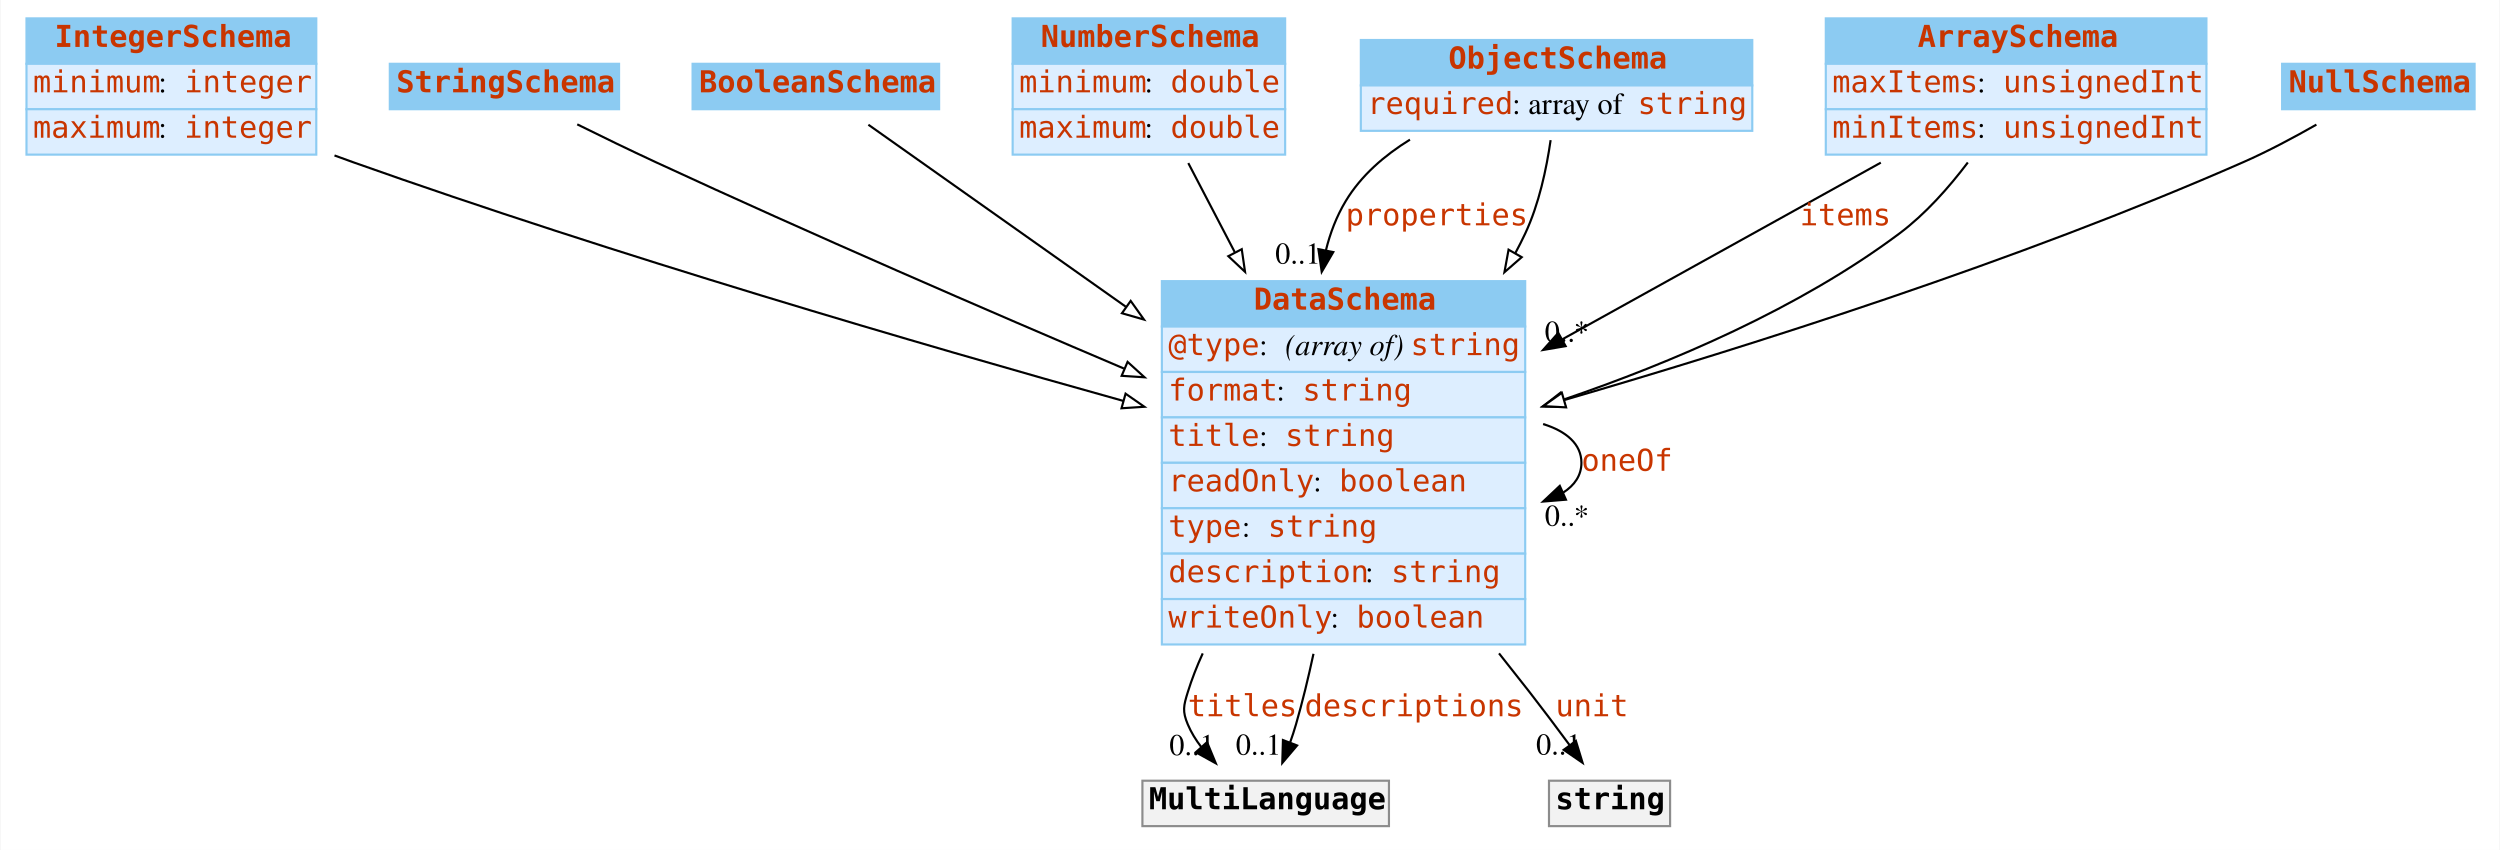
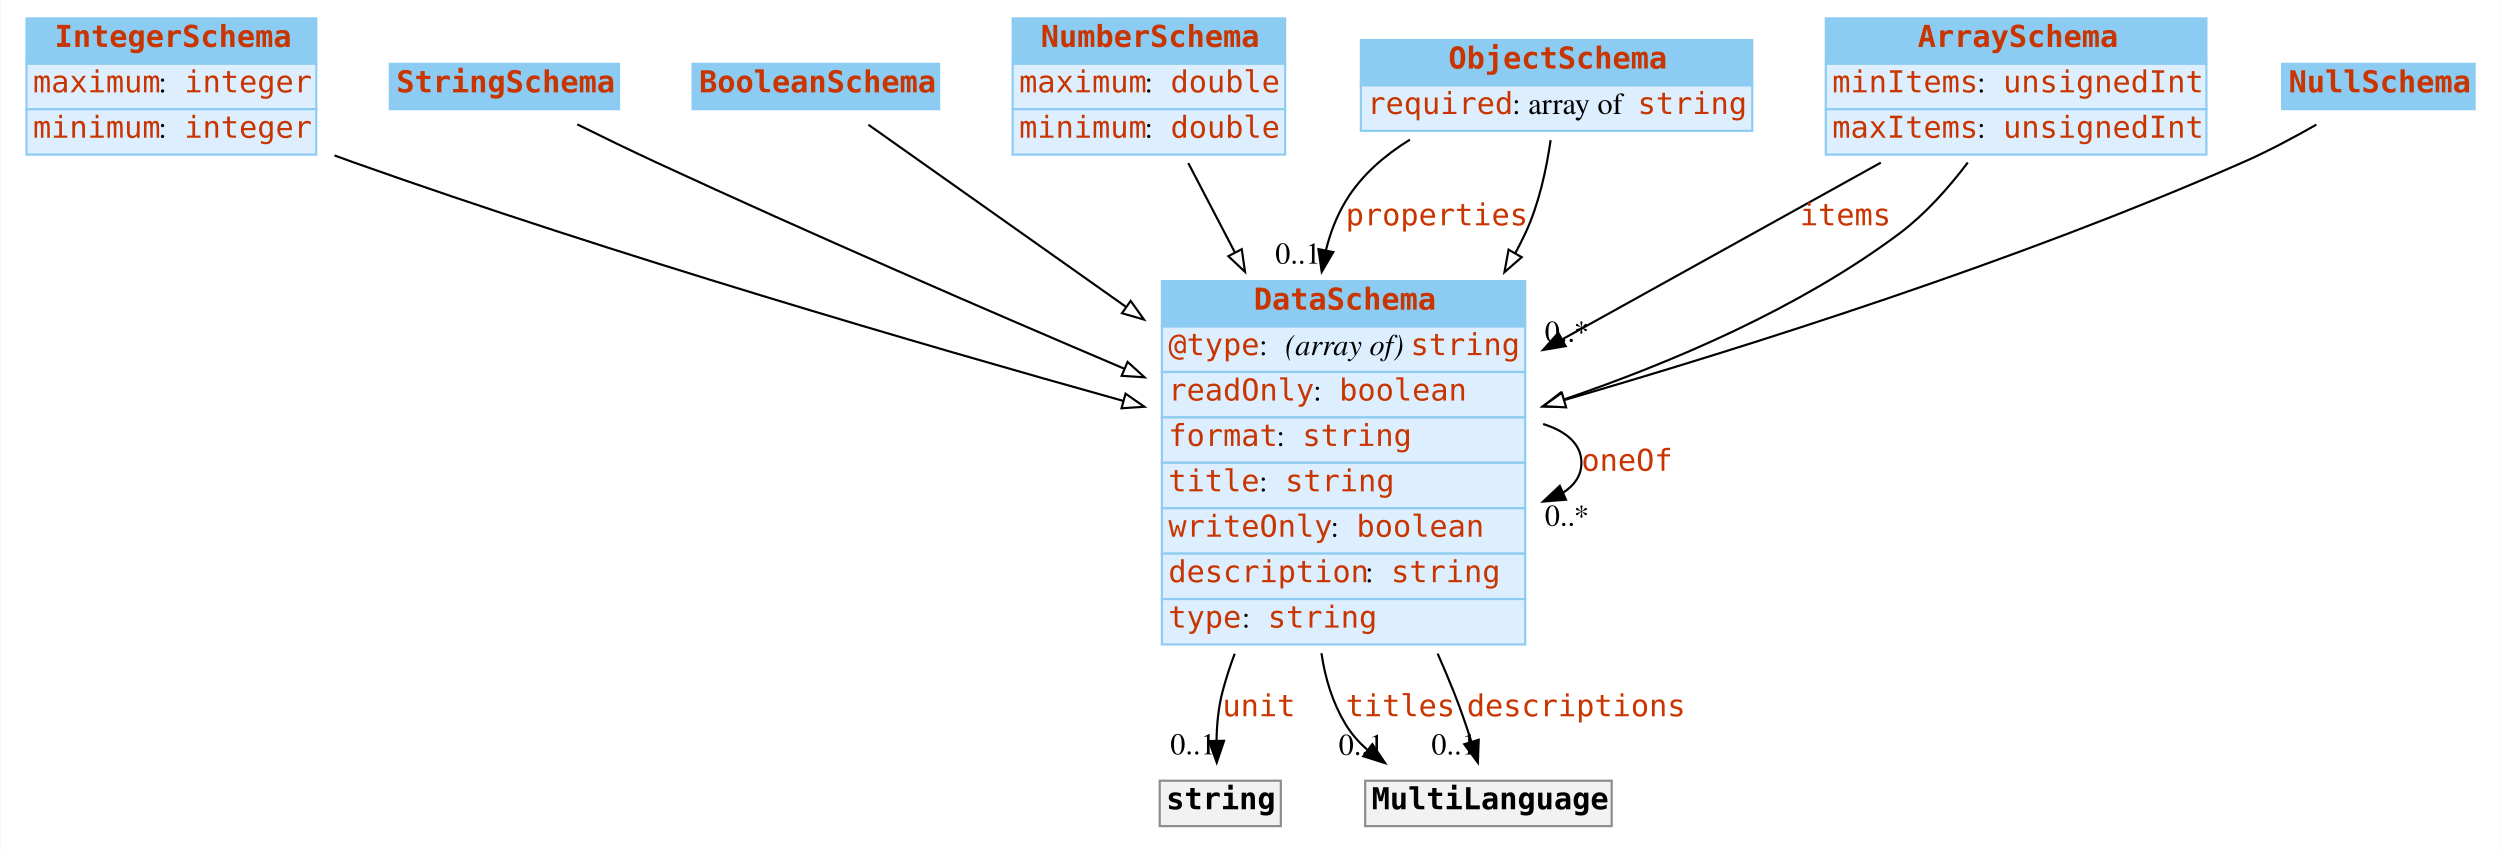
<svg xmlns="http://www.w3.org/2000/svg" width="1156pt" height="393pt" viewBox="0.00 0.00 1155.50 393.00">
  <g id="graph0" class="graph" transform="scale(1 1) rotate(0) translate(4 389)">
    <polygon fill="white" stroke="none" points="-4,4 -4,-389 1151.5,-389 1151.5,4 -4,4" />
    <g id="node1" class="node">
      <polygon fill="#8ccbf2" stroke="none" points="8,-359.5 8,-380.5 142,-380.5 142,-359.5 8,-359.5" />
      <polygon fill="none" stroke="#8ccbf2" points="8,-359.5 8,-380.5 142,-380.5 142,-359.5 8,-359.5" />
      <text text-anchor="start" x="21" y="-367.3" font-family="mono" font-weight="bold" font-size="14.00" fill="#c83500">IntegerSchema</text>
      <polygon fill="#ddeeff" stroke="none" points="8,-338.5 8,-359.5 142,-359.5 142,-338.5 8,-338.5" />
      <polygon fill="none" stroke="#8ccbf2" points="8,-338.5 8,-359.5 142,-359.5 142,-338.5 8,-338.5" />
-       <text text-anchor="start" x="11" y="-346.3" font-family="mono" font-size="14.00" fill="#c83500">minimum</text>
+       <text text-anchor="start" x="11" y="-346.3" font-family="mono" font-size="14.00" fill="#c83500">maximum</text>
      <text text-anchor="start" x="69" y="-346.3" font-family="Times,serif" font-size="14.00"> : </text>
      <text text-anchor="start" x="81" y="-346.3" font-family="mono" font-size="14.00" fill="#c83500">integer</text>
      <polygon fill="#ddeeff" stroke="none" points="8,-317.5 8,-338.5 142,-338.5 142,-317.5 8,-317.5" />
      <polygon fill="none" stroke="#8ccbf2" points="8,-317.5 8,-338.5 142,-338.5 142,-317.5 8,-317.5" />
-       <text text-anchor="start" x="11" y="-325.3" font-family="mono" font-size="14.00" fill="#c83500">maximum</text>
+       <text text-anchor="start" x="11" y="-325.3" font-family="mono" font-size="14.00" fill="#c83500">minimum</text>
      <text text-anchor="start" x="69" y="-325.3" font-family="Times,serif" font-size="14.00"> : </text>
      <text text-anchor="start" x="81" y="-325.3" font-family="mono" font-size="14.00" fill="#c83500">integer</text>
    </g>
    <g id="node8" class="node">
      <polygon fill="#8ccbf2" stroke="none" points="533,-238 533,-259 701,-259 701,-238 533,-238" />
      <polygon fill="none" stroke="#8ccbf2" points="533,-238 533,-259 701,-259 701,-238 533,-238" />
      <text text-anchor="start" x="575.5" y="-245.8" font-family="mono" font-weight="bold" font-size="14.00" fill="#c83500">DataSchema</text>
      <polygon fill="#ddeeff" stroke="none" points="533,-217 533,-238 701,-238 701,-217 533,-217" />
      <polygon fill="none" stroke="#8ccbf2" points="533,-217 533,-238 701,-238 701,-217 533,-217" />
      <text text-anchor="start" x="536" y="-224.8" font-family="mono" font-size="14.00" fill="#c83500">@type</text>
      <text text-anchor="start" x="578" y="-224.8" font-family="Times,serif" font-size="14.00"> : </text>
      <text text-anchor="start" x="590" y="-224.8" font-family="Times,serif" font-style="italic" font-size="14.00">(array of) </text>
      <text text-anchor="start" x="648" y="-224.8" font-family="mono" font-size="14.00" fill="#c83500">string</text>
      <polygon fill="#ddeeff" stroke="none" points="533,-196 533,-217 701,-217 701,-196 533,-196" />
      <polygon fill="none" stroke="#8ccbf2" points="533,-196 533,-217 701,-217 701,-196 533,-196" />
-       <text text-anchor="start" x="536" y="-203.8" font-family="mono" font-size="14.00" fill="#c83500">format</text>
-       <text text-anchor="start" x="586" y="-203.8" font-family="Times,serif" font-size="14.00"> : </text>
-       <text text-anchor="start" x="598" y="-203.8" font-family="mono" font-size="14.00" fill="#c83500">string</text>
+       <text text-anchor="start" x="536" y="-203.8" font-family="mono" font-size="14.00" fill="#c83500">readOnly</text>
+       <text text-anchor="start" x="603" y="-203.8" font-family="Times,serif" font-size="14.00"> : </text>
+       <text text-anchor="start" x="615" y="-203.8" font-family="mono" font-size="14.00" fill="#c83500">boolean</text>
      <polygon fill="#ddeeff" stroke="none" points="533,-175 533,-196 701,-196 701,-175 533,-175" />
      <polygon fill="none" stroke="#8ccbf2" points="533,-175 533,-196 701,-196 701,-175 533,-175" />
-       <text text-anchor="start" x="536" y="-182.8" font-family="mono" font-size="14.00" fill="#c83500">title</text>
-       <text text-anchor="start" x="578" y="-182.8" font-family="Times,serif" font-size="14.00"> : </text>
-       <text text-anchor="start" x="590" y="-182.8" font-family="mono" font-size="14.00" fill="#c83500">string</text>
+       <text text-anchor="start" x="536" y="-182.8" font-family="mono" font-size="14.00" fill="#c83500">format</text>
+       <text text-anchor="start" x="586" y="-182.8" font-family="Times,serif" font-size="14.00"> : </text>
+       <text text-anchor="start" x="598" y="-182.8" font-family="mono" font-size="14.00" fill="#c83500">string</text>
      <polygon fill="#ddeeff" stroke="none" points="533,-154 533,-175 701,-175 701,-154 533,-154" />
      <polygon fill="none" stroke="#8ccbf2" points="533,-154 533,-175 701,-175 701,-154 533,-154" />
-       <text text-anchor="start" x="536" y="-161.8" font-family="mono" font-size="14.00" fill="#c83500">readOnly</text>
-       <text text-anchor="start" x="603" y="-161.8" font-family="Times,serif" font-size="14.00"> : </text>
-       <text text-anchor="start" x="615" y="-161.8" font-family="mono" font-size="14.00" fill="#c83500">boolean</text>
+       <text text-anchor="start" x="536" y="-161.8" font-family="mono" font-size="14.00" fill="#c83500">title</text>
+       <text text-anchor="start" x="578" y="-161.8" font-family="Times,serif" font-size="14.00"> : </text>
+       <text text-anchor="start" x="590" y="-161.8" font-family="mono" font-size="14.00" fill="#c83500">string</text>
      <polygon fill="#ddeeff" stroke="none" points="533,-133 533,-154 701,-154 701,-133 533,-133" />
      <polygon fill="none" stroke="#8ccbf2" points="533,-133 533,-154 701,-154 701,-133 533,-133" />
-       <text text-anchor="start" x="536" y="-140.8" font-family="mono" font-size="14.00" fill="#c83500">type</text>
-       <text text-anchor="start" x="570" y="-140.8" font-family="Times,serif" font-size="14.00"> : </text>
-       <text text-anchor="start" x="582" y="-140.8" font-family="mono" font-size="14.00" fill="#c83500">string</text>
+       <text text-anchor="start" x="536" y="-140.8" font-family="mono" font-size="14.00" fill="#c83500">writeOnly</text>
+       <text text-anchor="start" x="611" y="-140.8" font-family="Times,serif" font-size="14.00"> : </text>
+       <text text-anchor="start" x="623" y="-140.8" font-family="mono" font-size="14.00" fill="#c83500">boolean</text>
      <polygon fill="#ddeeff" stroke="none" points="533,-112 533,-133 701,-133 701,-112 533,-112" />
      <polygon fill="none" stroke="#8ccbf2" points="533,-112 533,-133 701,-133 701,-112 533,-112" />
      <text text-anchor="start" x="536" y="-119.8" font-family="mono" font-size="14.00" fill="#c83500">description</text>
      <text text-anchor="start" x="627" y="-119.8" font-family="Times,serif" font-size="14.00"> : </text>
      <text text-anchor="start" x="639" y="-119.8" font-family="mono" font-size="14.00" fill="#c83500">string</text>
      <polygon fill="#ddeeff" stroke="none" points="533,-91 533,-112 701,-112 701,-91 533,-91" />
      <polygon fill="none" stroke="#8ccbf2" points="533,-91 533,-112 701,-112 701,-91 533,-91" />
-       <text text-anchor="start" x="536" y="-98.8" font-family="mono" font-size="14.00" fill="#c83500">writeOnly</text>
-       <text text-anchor="start" x="611" y="-98.8" font-family="Times,serif" font-size="14.00"> : </text>
-       <text text-anchor="start" x="623" y="-98.8" font-family="mono" font-size="14.00" fill="#c83500">boolean</text>
+       <text text-anchor="start" x="536" y="-98.8" font-family="mono" font-size="14.00" fill="#c83500">type</text>
+       <text text-anchor="start" x="570" y="-98.8" font-family="Times,serif" font-size="14.00"> : </text>
+       <text text-anchor="start" x="582" y="-98.8" font-family="mono" font-size="14.00" fill="#c83500">string</text>
    </g>
-     <g id="edge9" class="edge">
+     <g id="edge7" class="edge">
      <path fill="none" stroke="black" d="M150.423,-317.119C153.311,-316.046 156.177,-315.002 159,-314 279.933,-271.06 421.752,-229.676 515.176,-203.616" />
      <polygon fill="white" stroke="black" points="516.215,-206.961 524.91,-200.908 514.338,-200.217 516.215,-206.961" />
    </g>
    <g id="node2" class="node">
      <polygon fill="#8ccbf2" stroke="none" points="176,-338.5 176,-359.5 282,-359.5 282,-338.5 176,-338.5" />
      <polygon fill="none" stroke="#8ccbf2" points="176,-338.5 176,-359.5 282,-359.5 282,-338.5 176,-338.5" />
      <text text-anchor="start" x="179" y="-346.3" font-family="mono" font-weight="bold" font-size="14.00" fill="#c83500">StringSchema</text>
    </g>
    <g id="edge13" class="edge">
      <path fill="none" stroke="black" d="M262.665,-331.497C274.136,-325.813 287.074,-319.522 299,-314 370.814,-280.745 452.757,-245.242 515.474,-218.575" />
      <polygon fill="white" stroke="black" points="517.141,-221.67 524.977,-214.539 514.405,-215.226 517.141,-221.67" />
    </g>
    <g id="node3" class="node">
      <polygon fill="#8ccbf2" stroke="none" points="316,-338.5 316,-359.5 430,-359.5 430,-338.5 316,-338.5" />
      <polygon fill="none" stroke="#8ccbf2" points="316,-338.5 316,-359.5 430,-359.5 430,-338.5 316,-338.5" />
      <text text-anchor="start" x="319" y="-346.3" font-family="mono" font-weight="bold" font-size="14.00" fill="#c83500">BooleanSchema</text>
    </g>
-     <g id="edge10" class="edge">
+     <g id="edge11" class="edge">
      <path fill="none" stroke="black" d="M397.288,-331.329C425.145,-311.635 472.619,-278.073 516.324,-247.174" />
      <polygon fill="white" stroke="black" points="518.576,-249.869 524.721,-241.238 514.535,-244.153 518.576,-249.869" />
    </g>
    <g id="node4" class="node">
      <polygon fill="#8ccbf2" stroke="none" points="464,-359.5 464,-380.5 590,-380.5 590,-359.5 464,-359.5" />
      <polygon fill="none" stroke="#8ccbf2" points="464,-359.5 464,-380.5 590,-380.5 590,-359.5 464,-359.5" />
      <text text-anchor="start" x="477" y="-367.3" font-family="mono" font-weight="bold" font-size="14.00" fill="#c83500">NumberSchema</text>
      <polygon fill="#ddeeff" stroke="none" points="464,-338.5 464,-359.5 590,-359.5 590,-338.5 464,-338.5" />
      <polygon fill="none" stroke="#8ccbf2" points="464,-338.5 464,-359.5 590,-359.5 590,-338.5 464,-338.5" />
-       <text text-anchor="start" x="467" y="-346.3" font-family="mono" font-size="14.00" fill="#c83500">minimum</text>
+       <text text-anchor="start" x="467" y="-346.3" font-family="mono" font-size="14.00" fill="#c83500">maximum</text>
      <text text-anchor="start" x="525" y="-346.3" font-family="Times,serif" font-size="14.00"> : </text>
      <text text-anchor="start" x="537" y="-346.3" font-family="mono" font-size="14.00" fill="#c83500">double</text>
      <polygon fill="#ddeeff" stroke="none" points="464,-317.5 464,-338.5 590,-338.5 590,-317.5 464,-317.5" />
      <polygon fill="none" stroke="#8ccbf2" points="464,-317.5 464,-338.5 590,-338.5 590,-317.5 464,-317.5" />
-       <text text-anchor="start" x="467" y="-325.3" font-family="mono" font-size="14.00" fill="#c83500">maximum</text>
+       <text text-anchor="start" x="467" y="-325.3" font-family="mono" font-size="14.00" fill="#c83500">minimum</text>
      <text text-anchor="start" x="525" y="-325.3" font-family="Times,serif" font-size="14.00"> : </text>
      <text text-anchor="start" x="537" y="-325.3" font-family="mono" font-size="14.00" fill="#c83500">double</text>
    </g>
-     <g id="edge7" class="edge">
+     <g id="edge8" class="edge">
      <path fill="none" stroke="black" d="M545.213,-313.592C551.551,-301.445 559.003,-287.161 566.665,-272.476" />
      <polygon fill="white" stroke="black" points="569.931,-273.781 571.454,-263.296 563.725,-270.543 569.931,-273.781" />
    </g>
    <g id="node5" class="node">
      <polygon fill="#8ccbf2" stroke="none" points="625,-349.5 625,-370.5 806,-370.5 806,-349.5 625,-349.5" />
      <polygon fill="none" stroke="#8ccbf2" points="625,-349.5 625,-370.5 806,-370.5 806,-349.5 625,-349.5" />
      <text text-anchor="start" x="665.5" y="-357.3" font-family="mono" font-weight="bold" font-size="14.00" fill="#c83500">ObjectSchema</text>
      <polygon fill="#ddeeff" stroke="none" points="625,-328.5 625,-349.5 806,-349.5 806,-328.5 625,-328.5" />
      <polygon fill="none" stroke="#8ccbf2" points="625,-328.5 625,-349.5 806,-349.5 806,-328.5 625,-328.5" />
      <text text-anchor="start" x="628" y="-336.3" font-family="mono" font-size="14.00" fill="#c83500">required</text>
      <text text-anchor="start" x="695" y="-336.3" font-family="Times,serif" font-size="14.00"> : array of </text>
      <text text-anchor="start" x="753" y="-336.3" font-family="mono" font-size="14.00" fill="#c83500">string</text>
    </g>
    <g id="edge1" class="edge">
      <path fill="none" stroke="black" d="M647.716,-324.433C635.888,-317.136 625.106,-307.814 618,-296 613.763,-288.956 610.808,-281.232 608.841,-273.206" />
      <polygon fill="black" stroke="black" points="612.257,-272.439 606.912,-263.291 605.386,-273.776 612.257,-272.439" />
      <text text-anchor="start" x="618" y="-284.8" font-family="mono" font-size="14.00" fill="#c83500">properties</text>
      <text text-anchor="middle" x="595.912" y="-267.091" font-family="Times,serif" font-size="14.00">0..1</text>
    </g>
-     <g id="edge12" class="edge">
+     <g id="edge10" class="edge">
      <path fill="none" stroke="black" d="M712.756,-324.198C710.854,-310.948 707.367,-294.538 701,-281 699.584,-277.99 698.066,-274.989 696.46,-272.007" />
      <polygon fill="white" stroke="black" points="699.39,-270.079 691.4,-263.122 693.308,-273.543 699.39,-270.079" />
    </g>
    <g id="node6" class="node">
      <polygon fill="#8ccbf2" stroke="none" points="840,-359.5 840,-380.5 1016,-380.5 1016,-359.5 840,-359.5" />
      <polygon fill="none" stroke="#8ccbf2" points="840,-359.5 840,-380.5 1016,-380.5 1016,-359.5 840,-359.5" />
      <text text-anchor="start" x="882.5" y="-367.3" font-family="mono" font-weight="bold" font-size="14.00" fill="#c83500">ArraySchema</text>
      <polygon fill="#ddeeff" stroke="none" points="840,-338.5 840,-359.5 1016,-359.5 1016,-338.5 840,-338.5" />
      <polygon fill="none" stroke="#8ccbf2" points="840,-338.5 840,-359.5 1016,-359.5 1016,-338.5 840,-338.5" />
-       <text text-anchor="start" x="843" y="-346.3" font-family="mono" font-size="14.00" fill="#c83500">maxItems</text>
+       <text text-anchor="start" x="843" y="-346.3" font-family="mono" font-size="14.00" fill="#c83500">minItems</text>
      <text text-anchor="start" x="910" y="-346.3" font-family="Times,serif" font-size="14.00"> : </text>
      <text text-anchor="start" x="922" y="-346.3" font-family="mono" font-size="14.00" fill="#c83500">unsignedInt</text>
      <polygon fill="#ddeeff" stroke="none" points="840,-317.5 840,-338.5 1016,-338.5 1016,-317.5 840,-317.5" />
      <polygon fill="none" stroke="#8ccbf2" points="840,-317.5 840,-338.5 1016,-338.5 1016,-317.5 840,-317.5" />
-       <text text-anchor="start" x="843" y="-325.3" font-family="mono" font-size="14.00" fill="#c83500">minItems</text>
+       <text text-anchor="start" x="843" y="-325.3" font-family="mono" font-size="14.00" fill="#c83500">maxItems</text>
      <text text-anchor="start" x="910" y="-325.3" font-family="Times,serif" font-size="14.00"> : </text>
      <text text-anchor="start" x="922" y="-325.3" font-family="mono" font-size="14.00" fill="#c83500">unsignedInt</text>
    </g>
    <g id="edge2" class="edge">
      <path fill="none" stroke="black" d="M865.439,-313.8C823.275,-290.413 766.712,-259.04 718.209,-232.137" />
      <polygon fill="black" stroke="black" points="719.694,-228.958 709.251,-227.168 716.298,-235.079 719.694,-228.958" />
      <text text-anchor="start" x="828" y="-284.8" font-family="mono" font-size="14.00" fill="#c83500">items</text>
      <text text-anchor="middle" x="720.251" y="-230.968" font-family="Times,serif" font-size="14.00">0..*</text>
    </g>
-     <g id="edge8" class="edge">
+     <g id="edge9" class="edge">
      <path fill="none" stroke="black" d="M905.672,-313.863C896.889,-302.251 886.02,-289.986 874,-281 827.761,-246.432 768.529,-221.225 718.585,-204.187" />
      <polygon fill="white" stroke="black" points="719.644,-200.851 709.05,-200.995 717.421,-207.489 719.644,-200.851" />
    </g>
    <g id="node7" class="node">
      <polygon fill="#8ccbf2" stroke="none" points="1051,-338.5 1051,-359.5 1140,-359.5 1140,-338.5 1051,-338.5" />
      <polygon fill="none" stroke="#8ccbf2" points="1051,-338.5 1051,-359.5 1140,-359.5 1140,-338.5 1051,-338.5" />
      <text text-anchor="start" x="1054" y="-346.3" font-family="mono" font-weight="bold" font-size="14.00" fill="#c83500">NullSchema</text>
    </g>
-     <g id="edge11" class="edge">
+     <g id="edge12" class="edge">
      <path fill="none" stroke="black" d="M1066.86,-331.378C1056.44,-325.431 1044.39,-319.005 1033,-314 928.862,-268.237 804.495,-228.863 719.033,-204.022" />
      <polygon fill="white" stroke="black" points="719.907,-200.631 709.328,-201.215 717.962,-207.356 719.907,-200.631" />
    </g>
    <g id="edge5" class="edge">
      <path fill="none" stroke="black" d="M709.282,-192.923C720.016,-189.615 727,-183.641 727,-175 727,-169.195 723.848,-164.593 718.523,-161.195" />
      <polygon fill="black" stroke="black" points="719.841,-157.95 709.282,-157.077 716.992,-164.344 719.841,-157.95" />
      <text text-anchor="start" x="727" y="-171.3" font-family="mono" font-size="14.00" fill="#c83500">oneOf</text>
      <text text-anchor="middle" x="720.282" y="-145.877" font-family="Times,serif" font-size="14.00">0..*</text>
    </g>
    <g id="node9" class="node">
-       <polygon fill="#f2f2f2" stroke="none" points="524,-7 524,-28 638,-28 638,-7 524,-7" />
-       <polygon fill="none" stroke="#8c8c8c" points="524,-7 524,-28 638,-28 638,-7 524,-7" />
-       <text text-anchor="start" x="527" y="-14.8" font-family="mono" font-weight="bold" font-size="14.00">MultiLanguage</text>
+       <polygon fill="#f2f2f2" stroke="none" points="532,-7 532,-28 588,-28 588,-7 532,-7" />
+       <polygon fill="none" stroke="#8c8c8c" points="532,-7 532,-28 588,-28 588,-7 532,-7" />
+       <text text-anchor="start" x="535" y="-14.8" font-family="mono" font-weight="bold" font-size="14.00">string</text>
    </g>
    <g id="edge3" class="edge">
-       <path fill="none" stroke="black" d="M551.897,-86.87C549.207,-80.996 546.865,-75.017 545,-69 543.026,-62.632 542.405,-60.141 545,-54 546.558,-50.311 548.717,-46.819 551.209,-43.573" />
-       <polygon fill="black" stroke="black" points="553.892,-45.823 557.943,-36.034 548.671,-41.16 553.892,-45.823" />
-       <text text-anchor="start" x="545" y="-57.8" font-family="mono" font-size="14.00" fill="#c83500">titles</text>
-       <text text-anchor="middle" x="546.943" y="-39.834" font-family="Times,serif" font-size="14.00">0..1</text>
+       <path fill="none" stroke="black" d="M566.67,-86.712C564.464,-80.83 562.537,-74.898 561,-69 559.125,-61.805 558.392,-53.828 558.248,-46.398" />
+       <polygon fill="black" stroke="black" points="561.747,-46.441 558.377,-36.396 554.748,-46.35 561.747,-46.441" />
+       <text text-anchor="start" x="561" y="-57.8" font-family="mono" font-size="14.00" fill="#c83500">unit</text>
+       <text text-anchor="middle" x="547.377" y="-40.196" font-family="Times,serif" font-size="14.00">0..1</text>
+     </g>
+     <g id="node10" class="node">
+       <polygon fill="#f2f2f2" stroke="none" points="627,-7 627,-28 741,-28 741,-7 627,-7" />
+       <polygon fill="none" stroke="#8c8c8c" points="627,-7 627,-28 741,-28 741,-7 627,-7" />
+       <text text-anchor="start" x="630" y="-14.8" font-family="mono" font-weight="bold" font-size="14.00">MultiLanguage</text>
    </g>
    <g id="edge4" class="edge">
-       <path fill="none" stroke="black" d="M603.102,-86.679C600.722,-75.6 598.024,-64.48 595,-54 594.201,-51.229 593.262,-48.376 592.255,-45.55" />
-       <polygon fill="black" stroke="black" points="595.522,-44.293 588.675,-36.208 588.985,-46.798 595.522,-44.293" />
-       <text text-anchor="start" x="599" y="-57.8" font-family="mono" font-size="14.00" fill="#c83500">descriptions</text>
-       <text text-anchor="middle" x="577.675" y="-40.008" font-family="Times,serif" font-size="14.00">0..1</text>
-     </g>
-     <g id="node10" class="node">
-       <polygon fill="#f2f2f2" stroke="none" points="712,-7 712,-28 768,-28 768,-7 712,-7" />
-       <polygon fill="none" stroke="#8c8c8c" points="712,-7 712,-28 768,-28 768,-7 712,-7" />
-       <text text-anchor="start" x="715" y="-14.8" font-family="mono" font-weight="bold" font-size="14.00">string</text>
+       <path fill="none" stroke="black" d="M606.788,-86.974C608.49,-75.324 611.944,-63.972 618,-54 620.708,-49.541 624.194,-45.62 628.146,-42.177" />
+       <polygon fill="black" stroke="black" points="630.325,-44.919 636.241,-36.13 626.135,-39.31 630.325,-44.919" />
+       <text text-anchor="start" x="618" y="-57.8" font-family="mono" font-size="14.00" fill="#c83500">titles</text>
+       <text text-anchor="middle" x="625.241" y="-39.93" font-family="Times,serif" font-size="14.00">0..1</text>
    </g>
    <g id="edge6" class="edge">
-       <path fill="none" stroke="black" d="M688.892,-86.889C693.699,-80.861 698.439,-74.856 703,-69 709.14,-61.116 715.675,-52.4 721.517,-44.482" />
-       <polygon fill="black" stroke="black" points="724.441,-46.414 727.534,-36.281 718.797,-42.273 724.441,-46.414" />
-       <text text-anchor="start" x="715" y="-57.8" font-family="mono" font-size="14.00" fill="#c83500">unit</text>
-       <text text-anchor="middle" x="716.534" y="-40.081" font-family="Times,serif" font-size="14.00">0..1</text>
+       <path fill="none" stroke="black" d="M660.525,-86.761C663.146,-80.791 665.664,-74.832 668,-69 670.935,-61.671 673.716,-53.577 676.111,-46.075" />
+       <polygon fill="black" stroke="black" points="679.511,-46.926 679.115,-36.339 672.822,-44.862 679.511,-46.926" />
+       <text text-anchor="start" x="674" y="-57.8" font-family="mono" font-size="14.00" fill="#c83500">descriptions</text>
+       <text text-anchor="middle" x="668.115" y="-40.139" font-family="Times,serif" font-size="14.00">0..1</text>
    </g>
  </g>
</svg>
